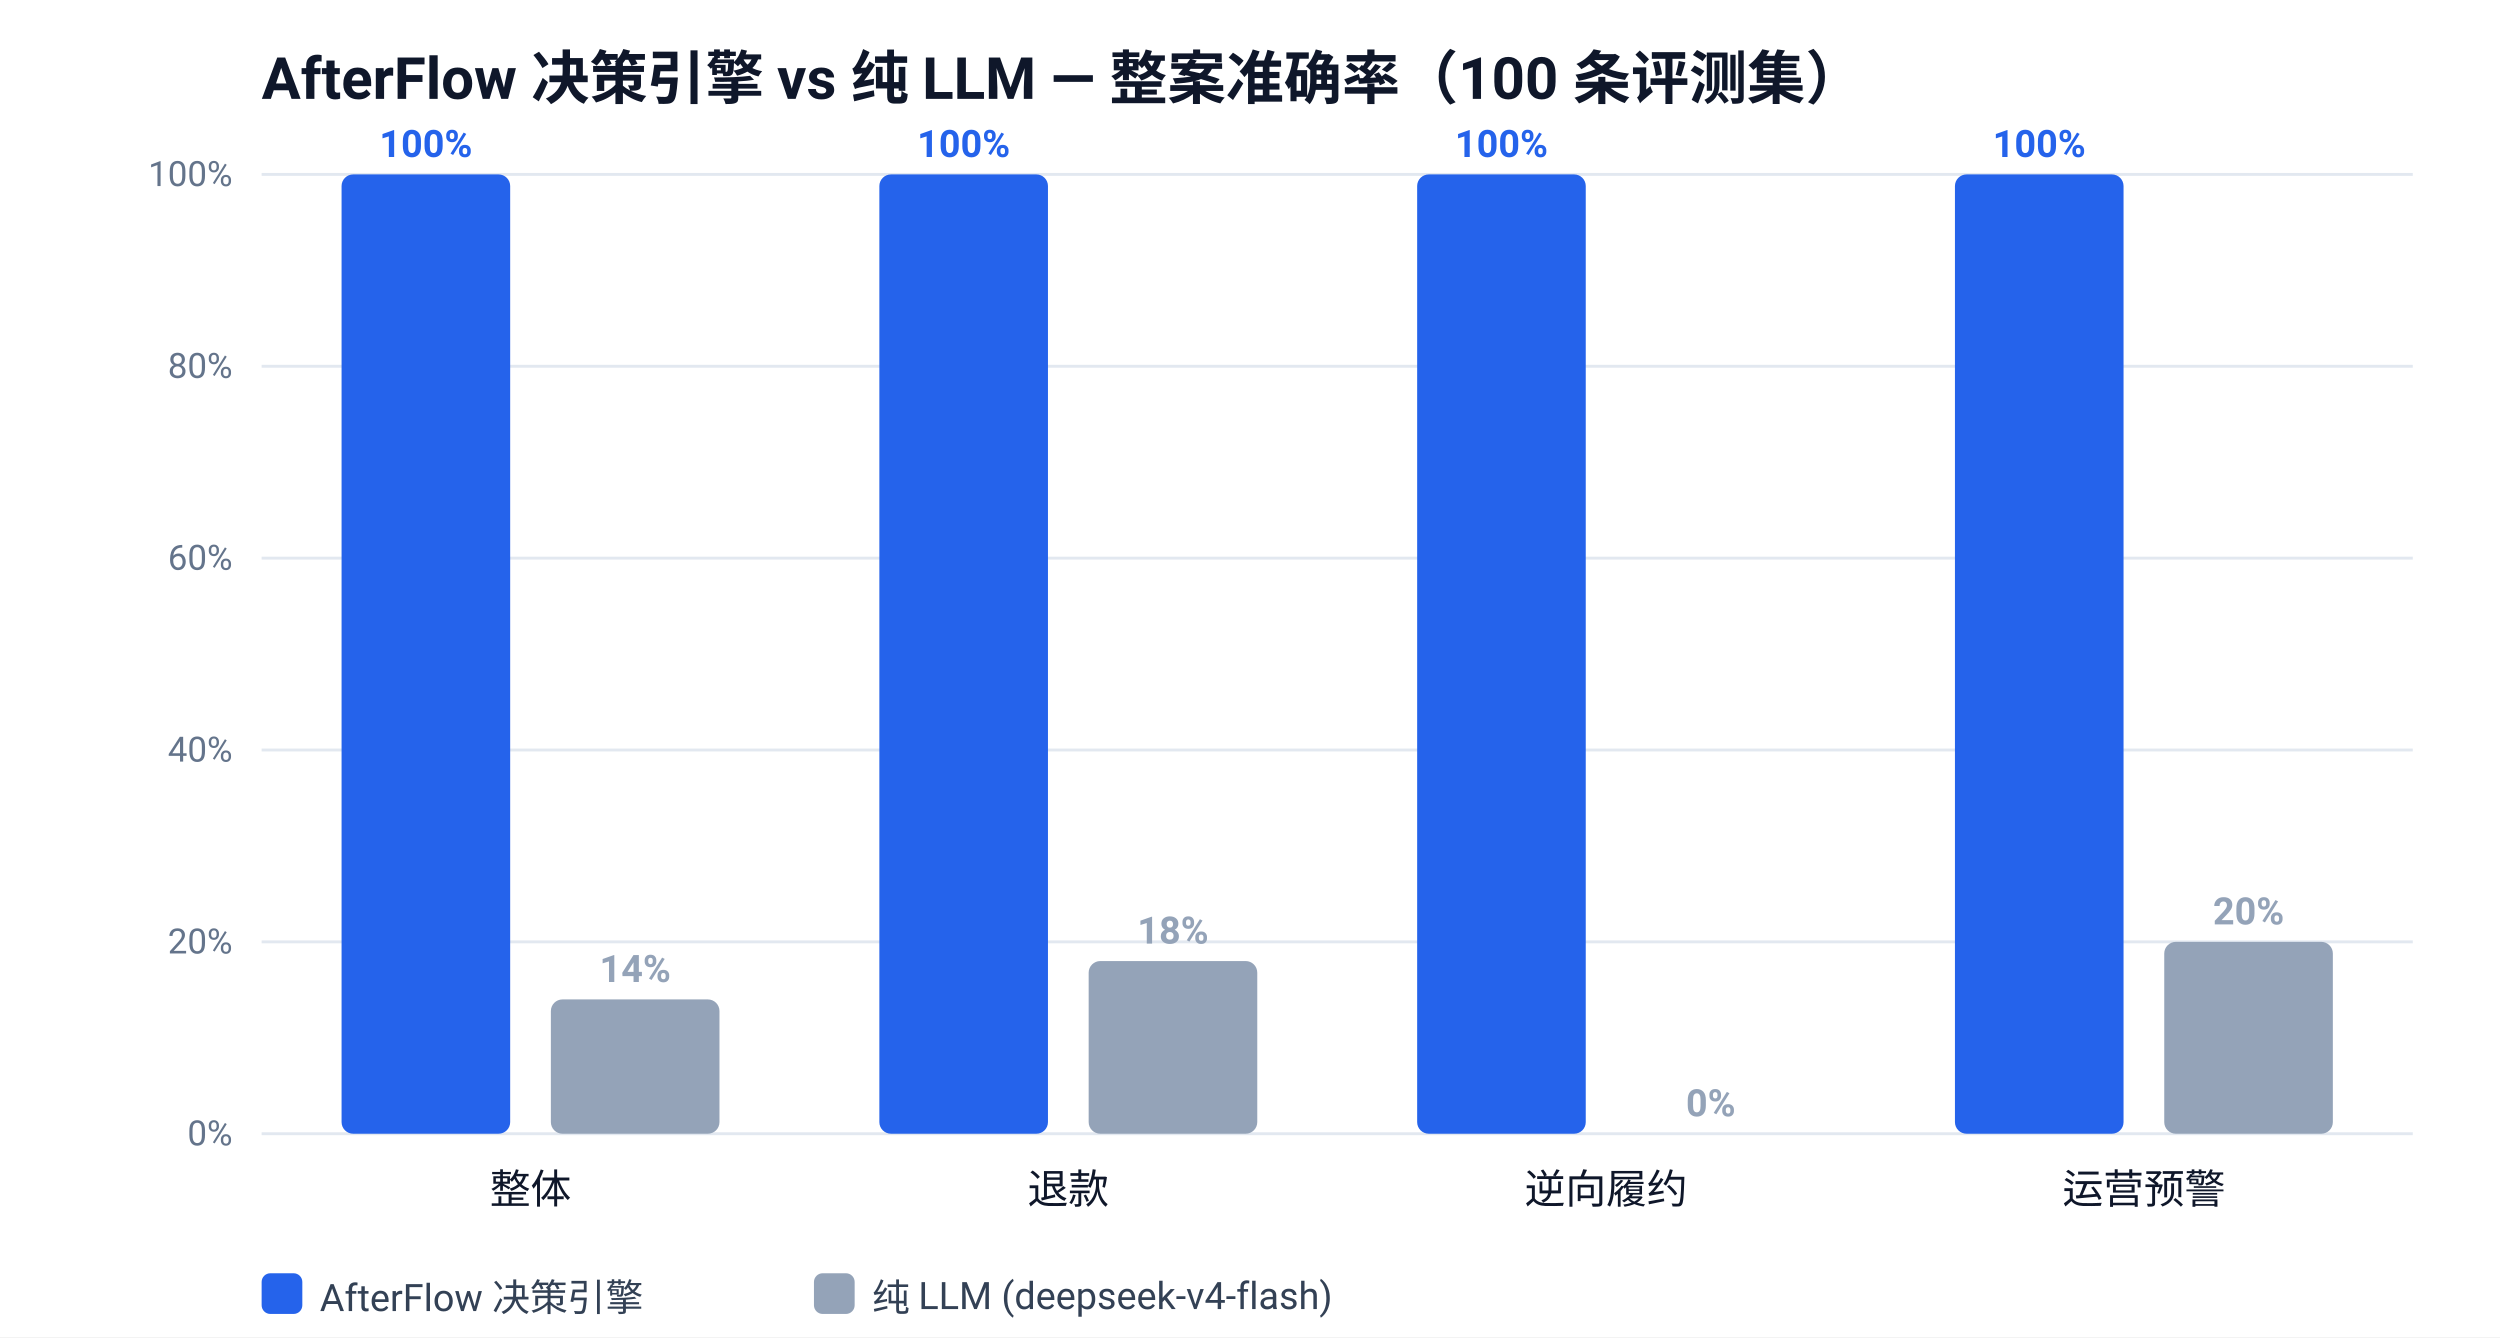
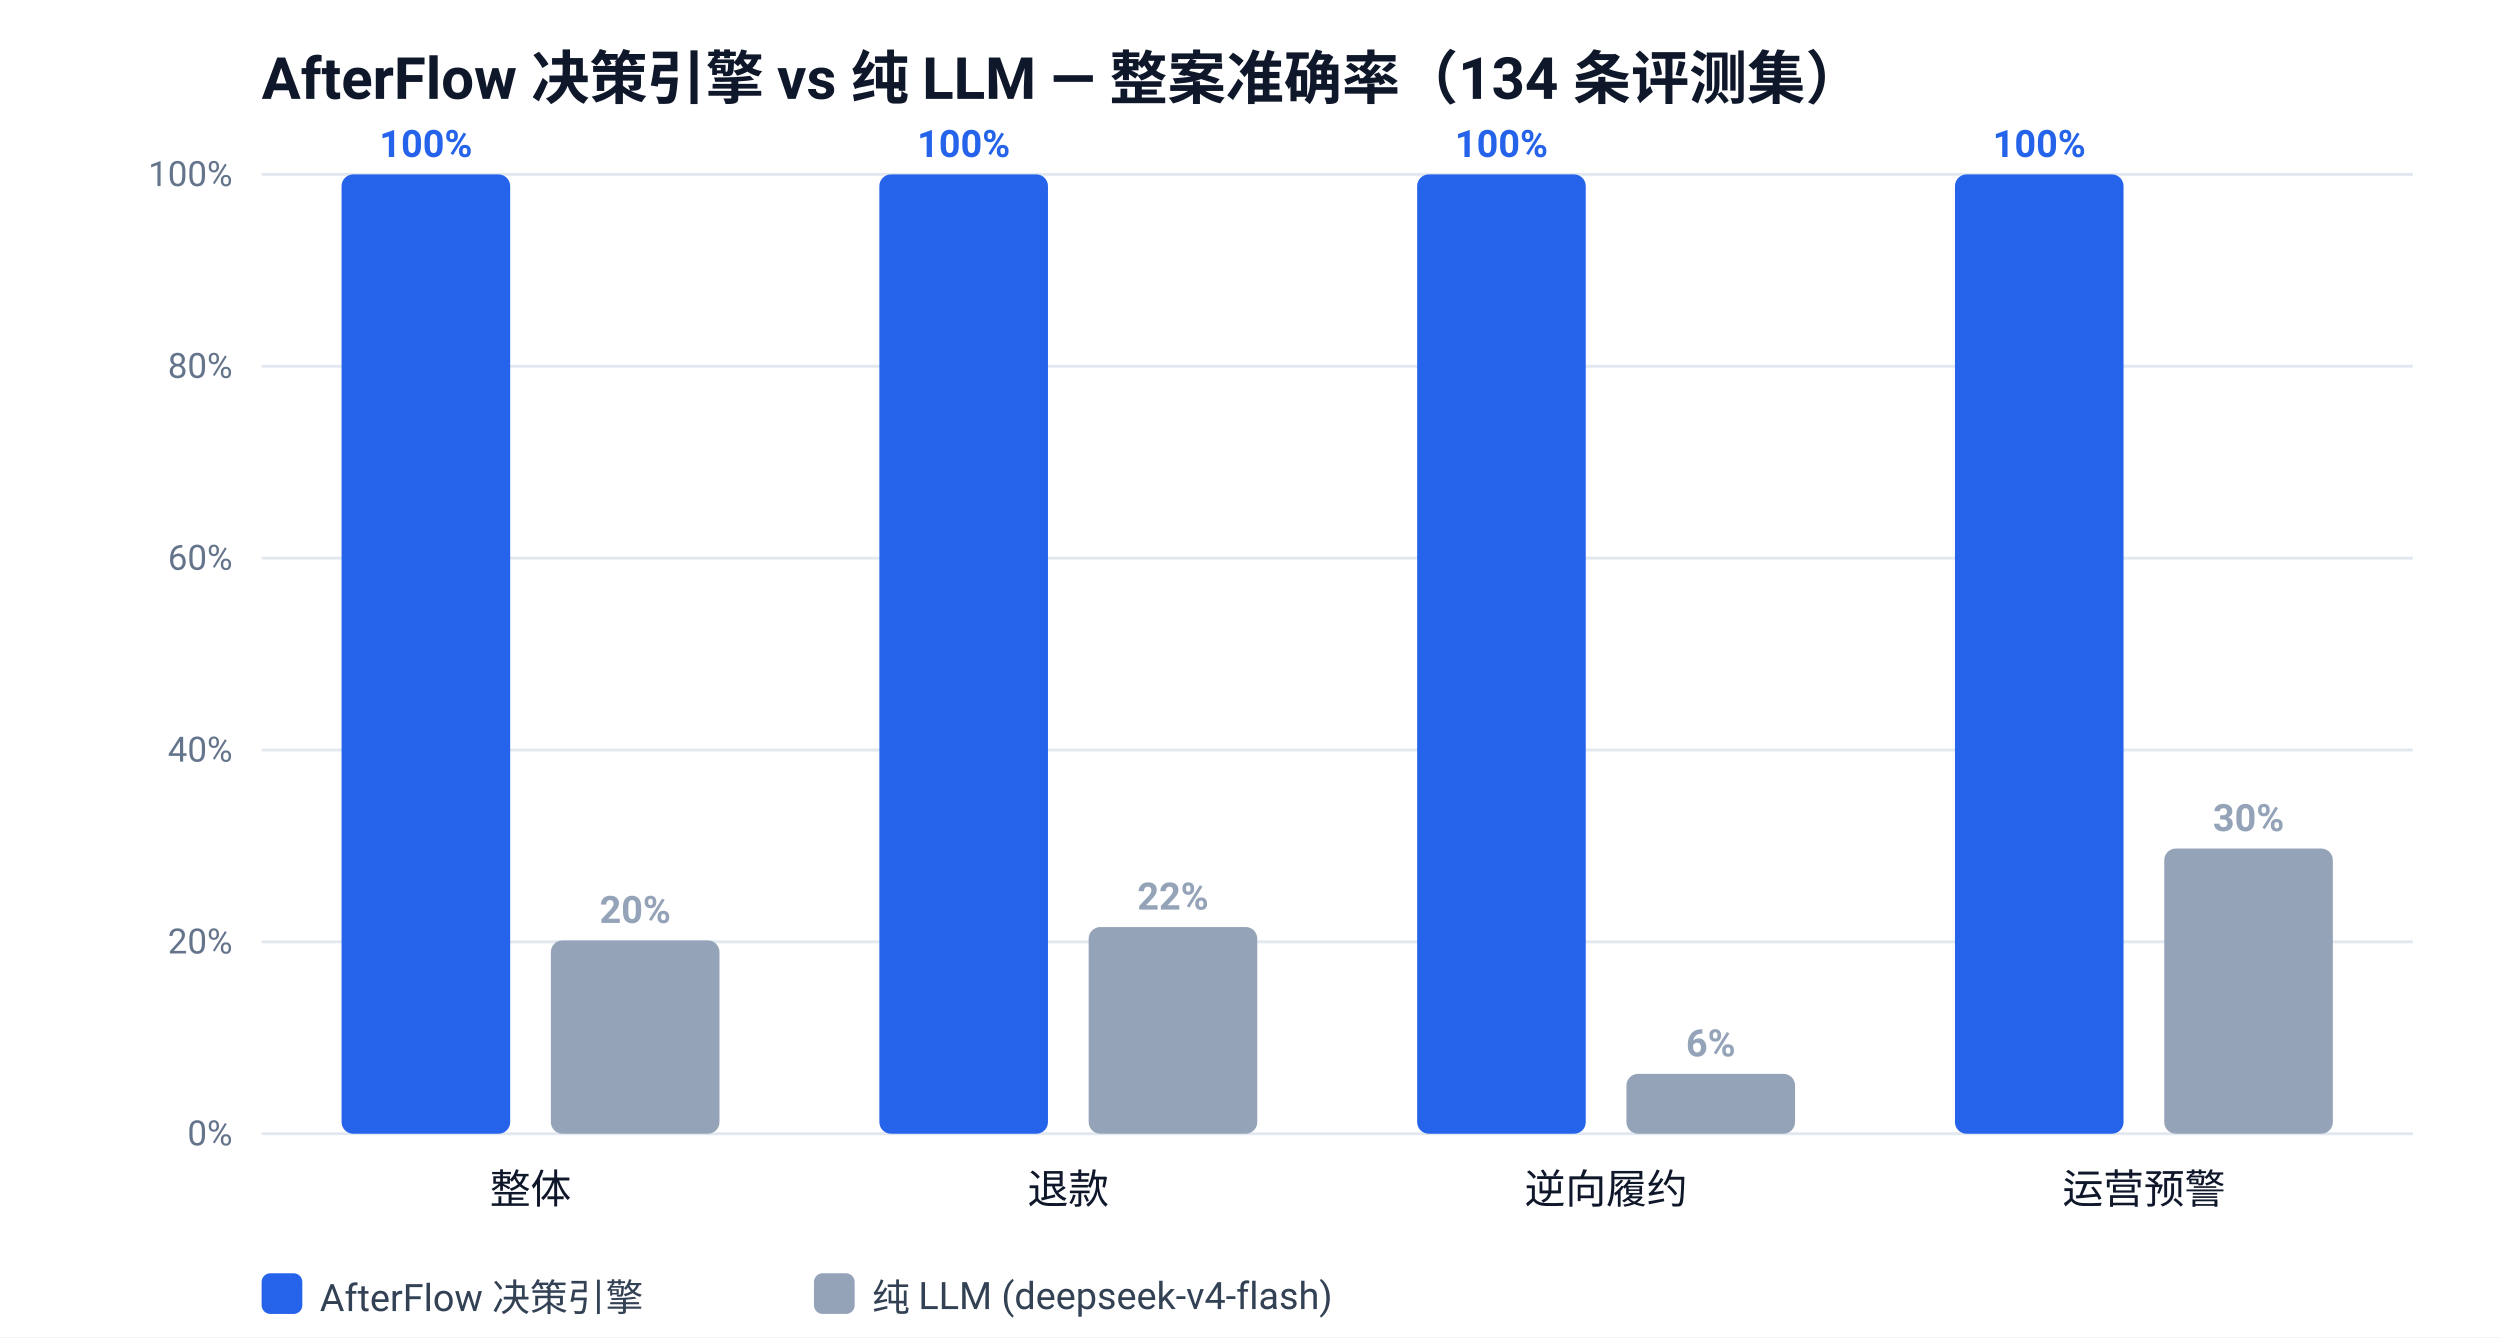
<svg xmlns="http://www.w3.org/2000/svg" viewBox="0 0 860 460" font-family="-apple-system,Segoe UI,Roboto,Helvetica,Arial,sans-serif">
  <rect x="0" y="0" width="860" height="460" fill="#ffffff" />
-   <text x="90" y="34" font-size="20" font-weight="700" fill="#0f172a">AfterFlow 决策引擎 vs 纯 LLM — 整案准确率（100 条评测集）</text>
+   <text x="90" y="34" font-size="20" font-weight="700" fill="#0f172a">AfterFlow 决策引擎 vs 纯 LLM — 整案准确率（134 条评测集）</text>
  <line x1="90" y1="390.0" x2="830" y2="390.0" stroke="#e2e8f0" stroke-width="1" />
  <text x="80" y="394.0" font-size="12" fill="#64748b" text-anchor="end">0%</text>
  <line x1="90" y1="324.0" x2="830" y2="324.0" stroke="#e2e8f0" stroke-width="1" />
  <text x="80" y="328.0" font-size="12" fill="#64748b" text-anchor="end">20%</text>
  <line x1="90" y1="258.0" x2="830" y2="258.0" stroke="#e2e8f0" stroke-width="1" />
  <text x="80" y="262.0" font-size="12" fill="#64748b" text-anchor="end">40%</text>
  <line x1="90" y1="192.0" x2="830" y2="192.0" stroke="#e2e8f0" stroke-width="1" />
  <text x="80" y="196.0" font-size="12" fill="#64748b" text-anchor="end">60%</text>
  <line x1="90" y1="126.0" x2="830" y2="126.0" stroke="#e2e8f0" stroke-width="1" />
  <text x="80" y="130.0" font-size="12" fill="#64748b" text-anchor="end">80%</text>
  <line x1="90" y1="60.0" x2="830" y2="60.0" stroke="#e2e8f0" stroke-width="1" />
  <text x="80" y="64.0" font-size="12" fill="#64748b" text-anchor="end">100%</text>
  <rect x="117.5" y="60.0" width="58" height="330.0" rx="4" fill="#2563eb" />
-   <rect x="189.5" y="343.8" width="58" height="46.2" rx="4" fill="#94a3b8" />
+   <rect x="189.5" y="323.5" width="58" height="66.5" rx="4" fill="#94a3b8" />
  <text x="146.5" y="54.0" font-size="13" font-weight="600" fill="#2563eb" text-anchor="middle">100%</text>
-   <text x="218.5" y="337.8" font-size="13" font-weight="600" fill="#94a3b8" text-anchor="middle">14%</text>
+   <text x="218.5" y="317.5" font-size="13" font-weight="600" fill="#94a3b8" text-anchor="middle">20%</text>
  <text x="182.5" y="414" font-size="14" fill="#0f172a" text-anchor="middle">整体</text>
  <rect x="302.5" y="60.0" width="58" height="330.0" rx="4" fill="#2563eb" />
-   <rect x="374.5" y="330.6" width="58" height="59.4" rx="4" fill="#94a3b8" />
+   <rect x="374.5" y="318.9" width="58" height="71.1" rx="4" fill="#94a3b8" />
  <text x="331.5" y="54.0" font-size="13" font-weight="600" fill="#2563eb" text-anchor="middle">100%</text>
-   <text x="403.5" y="324.6" font-size="13" font-weight="600" fill="#94a3b8" text-anchor="middle">18%</text>
+   <text x="403.5" y="312.9" font-size="13" font-weight="600" fill="#94a3b8" text-anchor="middle">22%</text>
  <text x="367.5" y="414" font-size="14" fill="#0f172a" text-anchor="middle">退款</text>
  <rect x="487.5" y="60.0" width="58" height="330.0" rx="4" fill="#2563eb" />
-   <rect x="559.5" y="390.0" width="58" height="0.0" rx="4" fill="#94a3b8" />
+   <rect x="559.5" y="369.4" width="58" height="20.6" rx="4" fill="#94a3b8" />
  <text x="516.5" y="54.0" font-size="13" font-weight="600" fill="#2563eb" text-anchor="middle">100%</text>
-   <text x="588.5" y="384.0" font-size="13" font-weight="600" fill="#94a3b8" text-anchor="middle">0%</text>
+   <text x="588.5" y="363.4" font-size="13" font-weight="600" fill="#94a3b8" text-anchor="middle">6%</text>
  <text x="552.5" y="414" font-size="14" fill="#0f172a" text-anchor="middle">逆向履约</text>
  <rect x="672.5" y="60.0" width="58" height="330.0" rx="4" fill="#2563eb" />
-   <rect x="744.5" y="324.0" width="58" height="66.0" rx="4" fill="#94a3b8" />
+   <rect x="744.5" y="291.9" width="58" height="98.1" rx="4" fill="#94a3b8" />
  <text x="701.5" y="54.0" font-size="13" font-weight="600" fill="#2563eb" text-anchor="middle">100%</text>
-   <text x="773.5" y="318.0" font-size="13" font-weight="600" fill="#94a3b8" text-anchor="middle">20%</text>
+   <text x="773.5" y="285.9" font-size="13" font-weight="600" fill="#94a3b8" text-anchor="middle">30%</text>
  <text x="737.5" y="414" font-size="14" fill="#0f172a" text-anchor="middle">运营预警</text>
  <rect x="90" y="438" width="14" height="14" rx="3" fill="#2563eb" />
  <text x="110" y="451" font-size="13" fill="#334155">AfterFlow 决策引擎</text>
  <rect x="280" y="438" width="14" height="14" rx="3" fill="#94a3b8" />
  <text x="300" y="451" font-size="13" fill="#334155">纯 LLM (deepseek-v4-flash)</text>
</svg>
